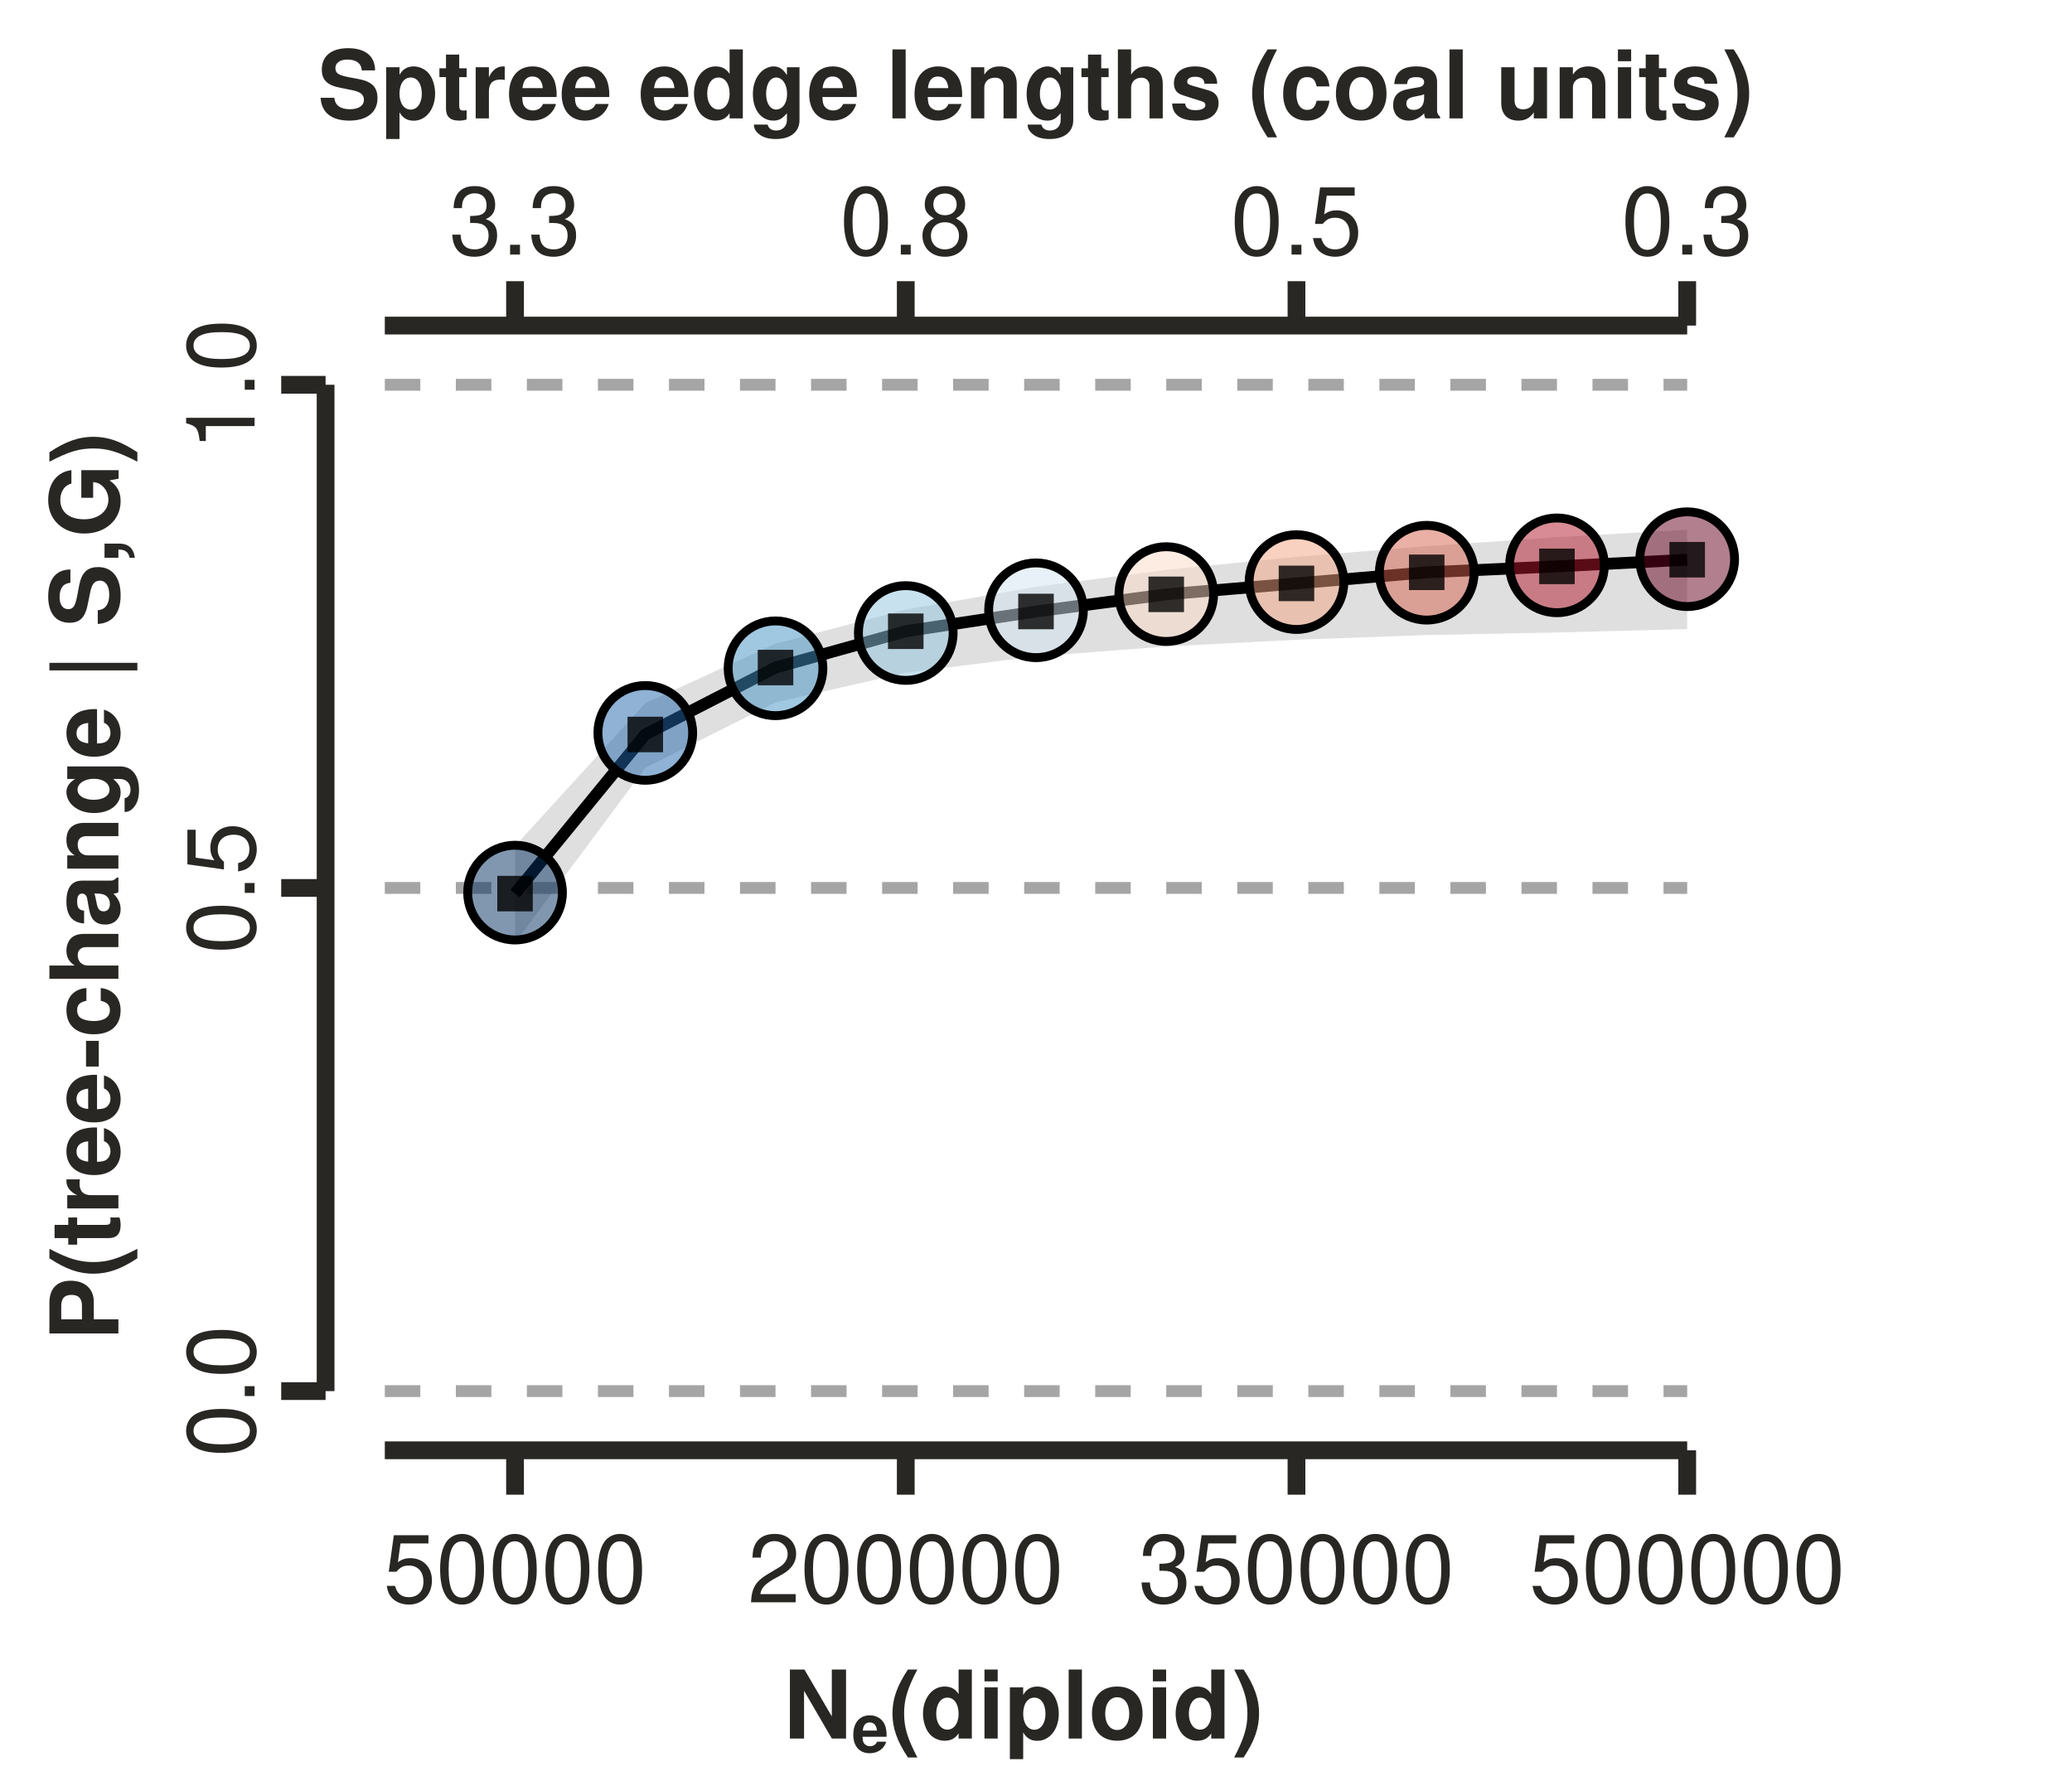
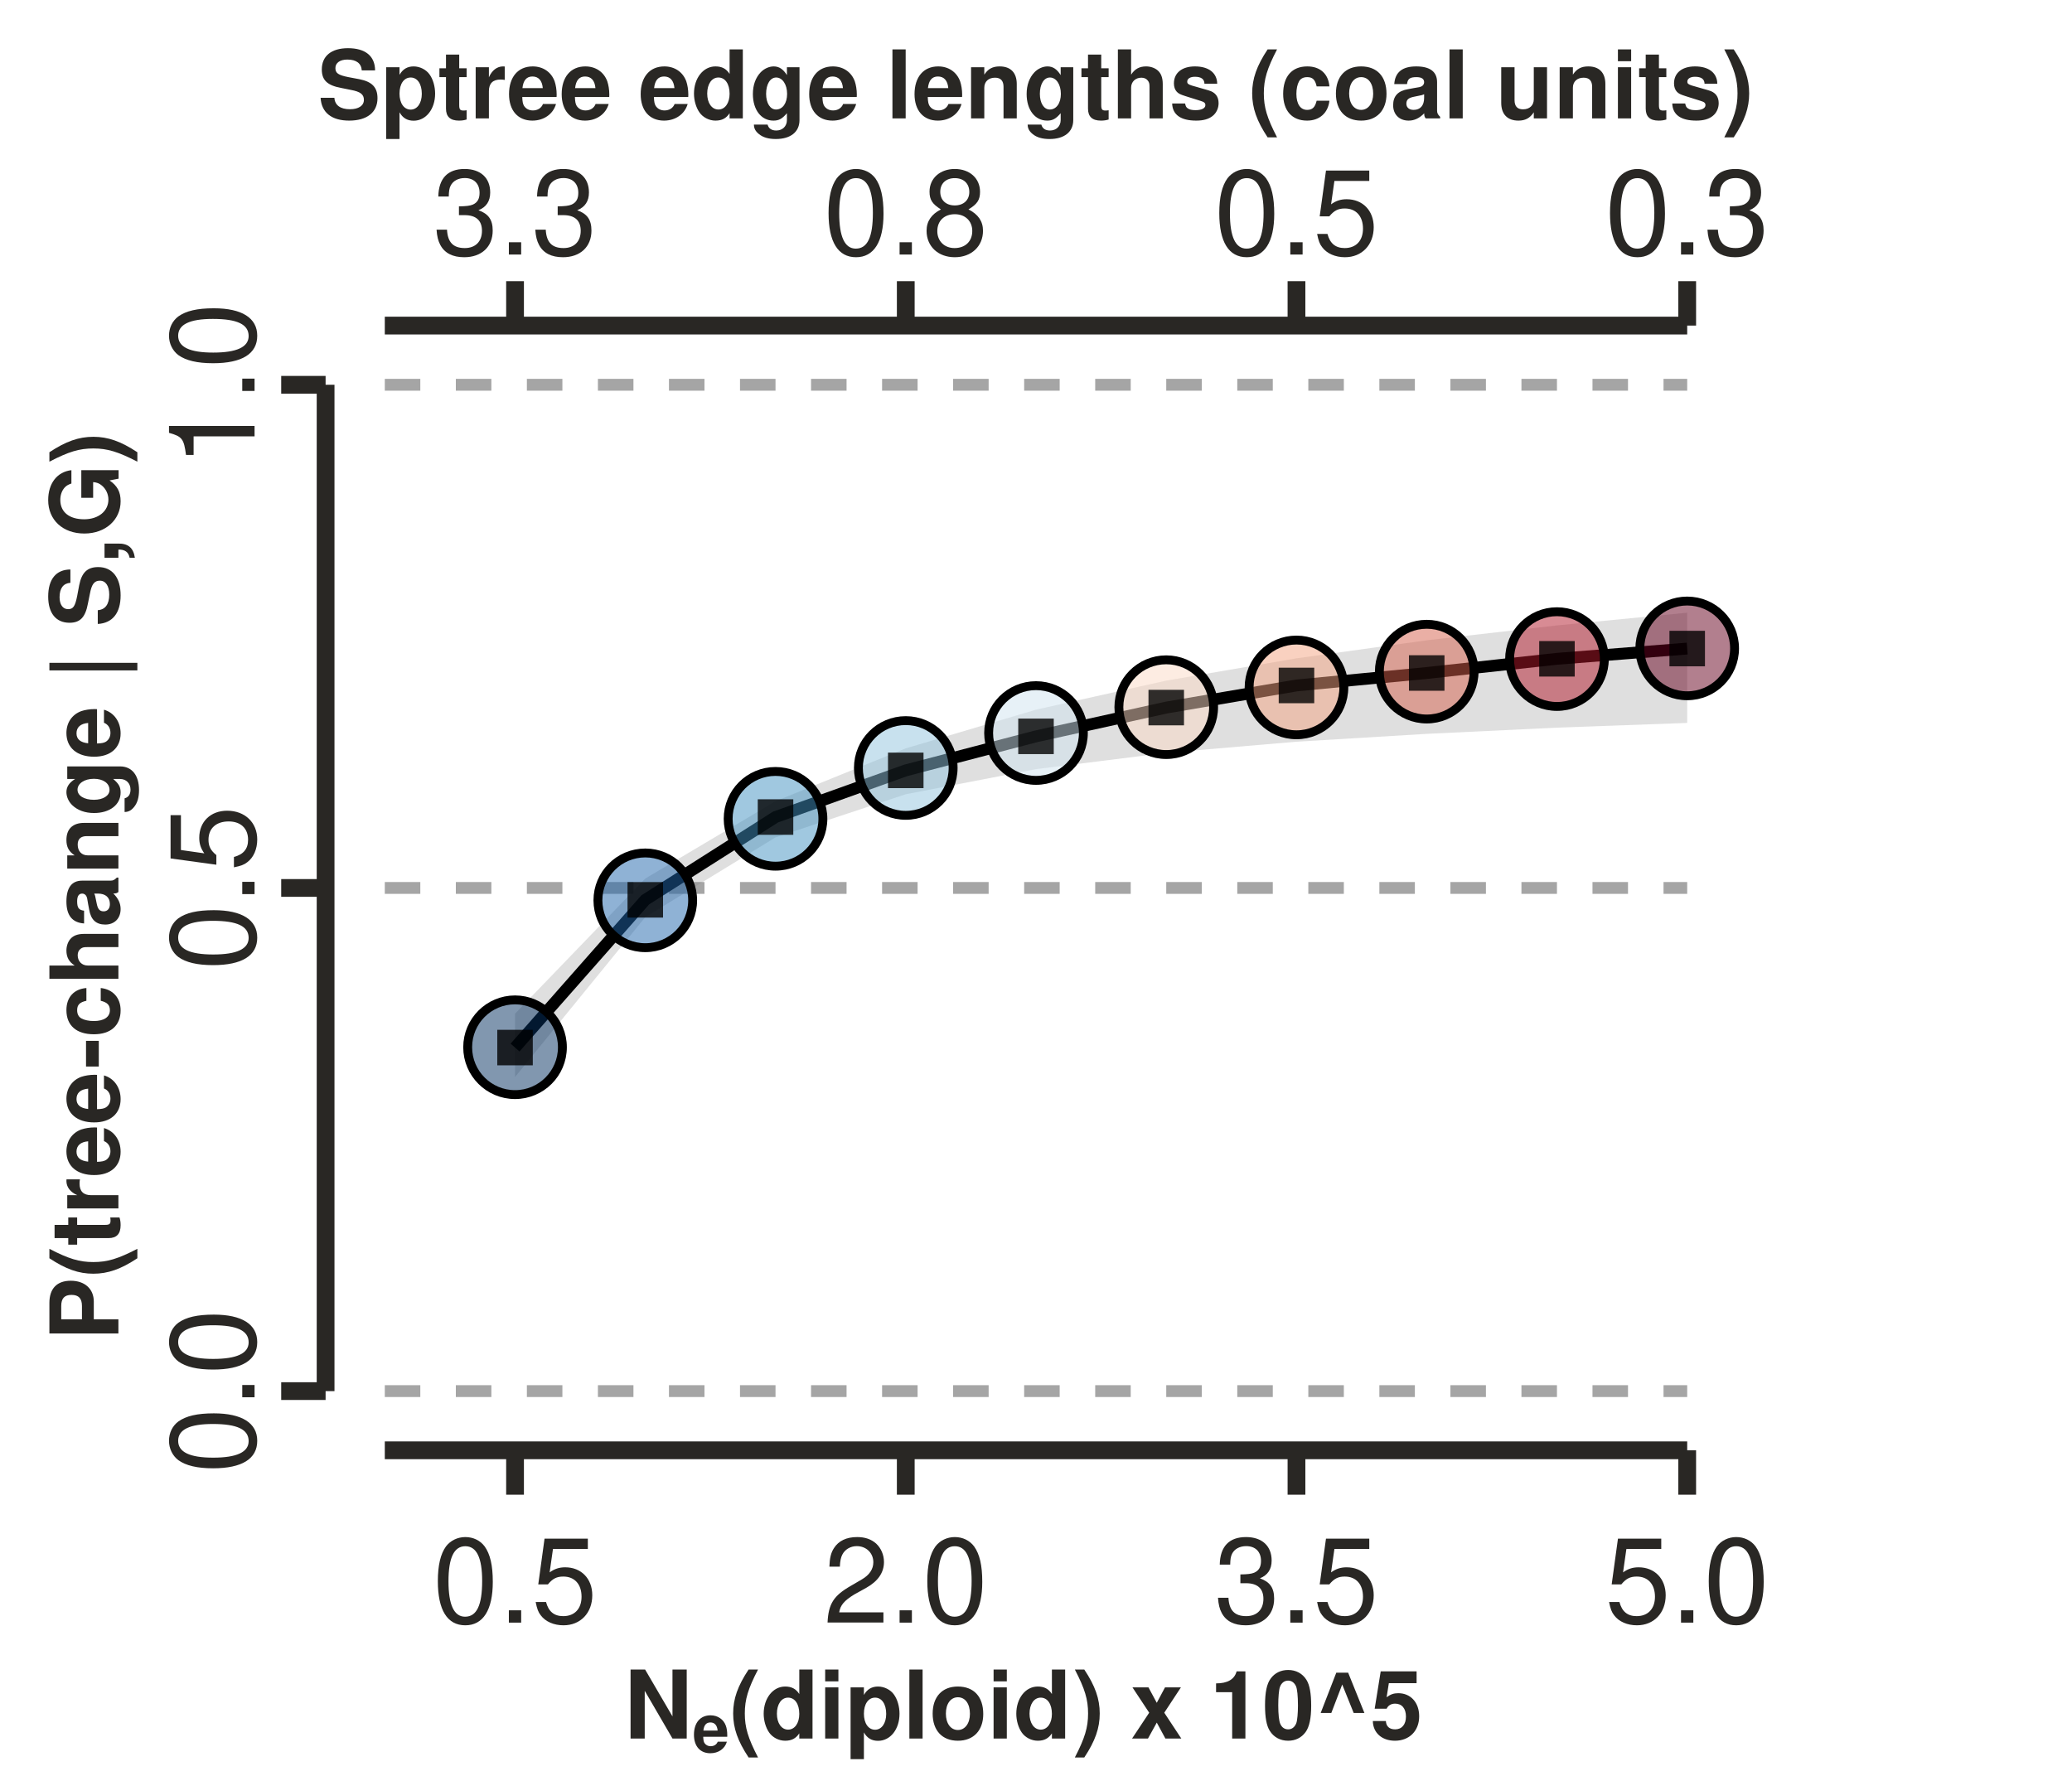
- <svg xmlns="http://www.w3.org/2000/svg" class="toyplot-canvas-Canvas" width="350.0px" height="300.0px" viewBox="0 0 350.0 300.0" preserveAspectRatio="xMidYMid meet" style="background-color:transparent;border-color:#292724;border-style:none;border-width:1.0;fill:rgb(16.1%,15.3%,14.1%);fill-opacity:1.0;font-family:Helvetica;font-size:12px;opacity:1.0;stroke:rgb(16.1%,15.3%,14.1%);stroke-opacity:1.0;stroke-width:1.0" id="t3a43408040c645f3989a8b4f9bd547ab">
-   <g class="toyplot-coordinates-Cartesian" id="td75f08bcf00b4e90a660caf0b389a612">
-     <clipPath id="t5655c7eee2534da3ba9169d2d083db24">
+ <svg xmlns="http://www.w3.org/2000/svg" class="toyplot-canvas-Canvas" width="350.0px" height="300.0px" viewBox="0 0 350.0 300.0" preserveAspectRatio="xMidYMid meet" style="background-color:transparent;border-color:#292724;border-style:none;border-width:1.0;fill:rgb(16.1%,15.3%,14.1%);fill-opacity:1.0;font-family:Helvetica;font-size:12px;opacity:1.0;stroke:rgb(16.1%,15.3%,14.1%);stroke-opacity:1.0;stroke-width:1.0" id="t62ef7d2d498e492b8f03d73315f66eb0">
+   <g class="toyplot-coordinates-Cartesian" id="t0b24825a498048ea9626d9b56e15447d">
+     <clipPath id="tc2b8ddef9db94962b3b94dc94de95f99">
      <rect x="55.0" y="55.0" width="240.0" height="190.0" />
    </clipPath>
-     <g clip-path="url(#t5655c7eee2534da3ba9169d2d083db24)">
-       <g class="toyplot-mark-AxisLines" style="stroke:rgb(50.2%,50.2%,50.2%);stroke-dasharray:6,6;stroke-opacity:0.7;stroke-width:2" id="t22fd70aaa55645a9a4df7055dea2b487">
+     <g clip-path="url(#tc2b8ddef9db94962b3b94dc94de95f99)">
+       <g class="toyplot-mark-AxisLines" style="stroke:rgb(50.2%,50.2%,50.2%);stroke-dasharray:6,6;stroke-opacity:0.7;stroke-width:2" id="tc2b2d04687b54193ab0fe777c6efcecd">
        <g class="toyplot-Series">
          <line class="toyplot-Datum" y1="235.0" y2="235.0" x1="65.0" x2="285.0" style="opacity:1.0;stroke:rgb(50.2%,50.2%,50.2%);stroke-dasharray:6,6;stroke-opacity:0.7;stroke-width:2" />
          <line class="toyplot-Datum" y1="150.0" y2="150.0" x1="65.0" x2="285.0" style="opacity:1.0;stroke:rgb(50.2%,50.2%,50.2%);stroke-dasharray:6,6;stroke-opacity:0.7;stroke-width:2" />
          <line class="toyplot-Datum" y1="65.0" y2="65.0" x1="65.0" x2="285.0" style="opacity:1.0;stroke:rgb(50.2%,50.2%,50.2%);stroke-dasharray:6,6;stroke-opacity:0.7;stroke-width:2" />
        </g>
      </g>
-       <g class="toyplot-mark-FillBoundaries" style="stroke:none" id="tbb6b1e58e2394c70b8499a6ed9fe331b">
-         <polygon points="87.0,159.27 109.0,129.705 131.0,118.669 153.0,113.645 175.0,110.876 197.0,109.212 219.0,108.073 241.0,107.276 263.0,106.847 285.0,106.271 285.0,89.483 263.0,90.74 241.0,92.265 219.0,94.063 197.0,96.265 175.0,99.129 153.0,102.976 131.0,108.727 109.0,118.795 87.0,142.919" style="fill:rgb(50.2%,50.2%,50.2%);fill-opacity:1.0;opacity:0.25;stroke:none" />
+       <g class="toyplot-mark-FillBoundaries" style="stroke:none" id="t7458e96ed4b4473a94301eb4042fd722">
+         <polygon points="87.0,181.94 109.0,154.935 131.0,141.461 153.0,134.175 175.0,129.935 197.0,127.176 219.0,125.297 241.0,123.971 263.0,122.921 285.0,122.125 285.0,103.505 263.0,105.647 241.0,108.163 219.0,111.211 197.0,114.973 175.0,119.883 153.0,126.416 131.0,135.349 109.0,148.407 87.0,171.233" style="fill:rgb(50.2%,50.2%,50.2%);fill-opacity:1.0;opacity:0.25;stroke:none" />
      </g>
-       <g class="toyplot-mark-Plot" style="fill:none" id="t41067492f878441a89543de3950d8e43">
+       <g class="toyplot-mark-Plot" style="fill:none" id="tbd7106effdbd492ea938d479e99769f0">
        <g class="toyplot-Series">
-           <path d="M 87.0 150.957 L 109.0 124.077 L 131.0 112.77 L 153.0 106.636 L 175.0 103.299 L 197.0 100.403 L 219.0 98.555 L 241.0 96.681 L 263.0 95.677 L 285.0 94.553" style="stroke:rgb(0%,0%,0%);stroke-opacity:1.0;stroke-width:2.0" />
+           <path d="M 87.0 176.965 L 109.0 152.009 L 131.0 138.024 L 153.0 130.139 L 175.0 124.393 L 197.0 119.533 L 219.0 115.794 L 241.0 113.69 L 263.0 111.293 L 285.0 109.562" style="stroke:rgb(0%,0%,0%);stroke-opacity:1.0;stroke-width:2.0" />
        </g>
      </g>
-       <g class="toyplot-mark-Point" id="td4742f759b7c480db3a2ae5b91047411">
+       <g class="toyplot-mark-Point" id="t9b27c3b6699f4a1b9ac9cc0c36720d0a">
        <g class="toyplot-Series">
-           <g style="fill:rgb(2%,18.8%,38%);fill-opacity:0.5;opacity:1.0;stroke:rgb(0%,0%,0%);stroke-opacity:1.0;stroke-width:1.5" class="toyplot-Datum" transform="translate(87.0, 150.7859)">
+           <g style="fill:rgb(2%,18.8%,38%);fill-opacity:0.5;opacity:1.0;stroke:rgb(0%,0%,0%);stroke-opacity:1.0;stroke-width:1.5" class="toyplot-Datum" transform="translate(87.0, 176.9103)">
            <circle r="8.0" />
          </g>
-           <g style="fill:rgb(12.9%,40%,67.5%);fill-opacity:0.5;opacity:1.0;stroke:rgb(0%,0%,0%);stroke-opacity:1.0;stroke-width:1.5" class="toyplot-Datum" transform="translate(109.0, 123.8085)">
+           <g style="fill:rgb(12.9%,40%,67.5%);fill-opacity:0.5;opacity:1.0;stroke:rgb(0%,0%,0%);stroke-opacity:1.0;stroke-width:1.5" class="toyplot-Datum" transform="translate(109.0, 152.0919)">
            <circle r="8.0" />
          </g>
-           <g style="fill:rgb(26.3%,57.6%,76.5%);fill-opacity:0.5;opacity:1.0;stroke:rgb(0%,0%,0%);stroke-opacity:1.0;stroke-width:1.5" class="toyplot-Datum" transform="translate(131.0, 112.8942)">
+           <g style="fill:rgb(26.3%,57.6%,76.5%);fill-opacity:0.5;opacity:1.0;stroke:rgb(0%,0%,0%);stroke-opacity:1.0;stroke-width:1.5" class="toyplot-Datum" transform="translate(131.0, 138.3213)">
            <circle r="8.0" />
          </g>
-           <g style="fill:rgb(57.3%,77.3%,87.1%);fill-opacity:0.5;opacity:1.0;stroke:rgb(0%,0%,0%);stroke-opacity:1.0;stroke-width:1.5" class="toyplot-Datum" transform="translate(153.0, 106.9325)">
+           <g style="fill:rgb(57.3%,77.3%,87.1%);fill-opacity:0.5;opacity:1.0;stroke:rgb(0%,0%,0%);stroke-opacity:1.0;stroke-width:1.5" class="toyplot-Datum" transform="translate(153.0, 129.7338)">
            <circle r="8.0" />
          </g>
-           <g style="fill:rgb(82%,89.8%,94.1%);fill-opacity:0.5;opacity:1.0;stroke:rgb(0%,0%,0%);stroke-opacity:1.0;stroke-width:1.5" class="toyplot-Datum" transform="translate(175.0, 103.0927)">
+           <g style="fill:rgb(82%,89.8%,94.1%);fill-opacity:0.5;opacity:1.0;stroke:rgb(0%,0%,0%);stroke-opacity:1.0;stroke-width:1.5" class="toyplot-Datum" transform="translate(175.0, 123.8278)">
            <circle r="8.0" />
          </g>
-           <g style="fill:rgb(99.2%,85.9%,78%);fill-opacity:0.5;opacity:1.0;stroke:rgb(0%,0%,0%);stroke-opacity:1.0;stroke-width:1.5" class="toyplot-Datum" transform="translate(197.0, 100.3577)">
+           <g style="fill:rgb(99.2%,85.9%,78%);fill-opacity:0.5;opacity:1.0;stroke:rgb(0%,0%,0%);stroke-opacity:1.0;stroke-width:1.5" class="toyplot-Datum" transform="translate(197.0, 119.4627)">
            <circle r="8.0" />
          </g>
-           <g style="fill:rgb(95.7%,64.7%,51%);fill-opacity:0.5;opacity:1.0;stroke:rgb(0%,0%,0%);stroke-opacity:1.0;stroke-width:1.5" class="toyplot-Datum" transform="translate(219.0, 98.33029)">
+           <g style="fill:rgb(95.7%,64.7%,51%);fill-opacity:0.5;opacity:1.0;stroke:rgb(0%,0%,0%);stroke-opacity:1.0;stroke-width:1.5" class="toyplot-Datum" transform="translate(219.0, 116.1258)">
            <circle r="8.0" />
          </g>
-           <g style="fill:rgb(83.9%,37.6%,30.2%);fill-opacity:0.5;opacity:1.0;stroke:rgb(0%,0%,0%);stroke-opacity:1.0;stroke-width:1.5" class="toyplot-Datum" transform="translate(241.0, 96.7473)">
+           <g style="fill:rgb(83.9%,37.6%,30.2%);fill-opacity:0.5;opacity:1.0;stroke:rgb(0%,0%,0%);stroke-opacity:1.0;stroke-width:1.5" class="toyplot-Datum" transform="translate(241.0, 113.4606)">
            <circle r="8.0" />
          </g>
-           <g style="fill:rgb(69.8%,9.4%,16.9%);fill-opacity:0.5;opacity:1.0;stroke:rgb(0%,0%,0%);stroke-opacity:1.0;stroke-width:1.5" class="toyplot-Datum" transform="translate(263.0, 95.50153)">
+           <g style="fill:rgb(69.8%,9.4%,16.9%);fill-opacity:0.5;opacity:1.0;stroke:rgb(0%,0%,0%);stroke-opacity:1.0;stroke-width:1.5" class="toyplot-Datum" transform="translate(263.0, 111.3399)">
            <circle r="8.0" />
          </g>
-           <g style="fill:rgb(40.4%,0%,12.2%);fill-opacity:0.5;opacity:1.0;stroke:rgb(0%,0%,0%);stroke-opacity:1.0;stroke-width:1.5" class="toyplot-Datum" transform="translate(285.0, 94.46446)">
+           <g style="fill:rgb(40.4%,0%,12.2%);fill-opacity:0.5;opacity:1.0;stroke:rgb(0%,0%,0%);stroke-opacity:1.0;stroke-width:1.5" class="toyplot-Datum" transform="translate(285.0, 109.534)">
            <circle r="8.0" />
          </g>
        </g>
      </g>
-       <g class="toyplot-mark-Point" id="tc234bdbf068045ed886b01ca84d5fcc3">
+       <g class="toyplot-mark-Point" id="t0ab4ec29ef804f6aa465ab2859a6c55b">
        <g class="toyplot-Series">
-           <g style="fill:rgb(0%,0%,0%);fill-opacity:1.0;opacity:0.8;stroke:none" class="toyplot-Datum" transform="translate(87.0, 150.9571)">
+           <g style="fill:rgb(0%,0%,0%);fill-opacity:1.0;opacity:0.8;stroke:none" class="toyplot-Datum" transform="translate(87.0, 176.9654)">
            <rect x="-3.0" y="-3.0" width="6.0" height="6.0" />
          </g>
-           <g style="fill:rgb(0%,0%,0%);fill-opacity:1.0;opacity:0.8;stroke:none" class="toyplot-Datum" transform="translate(109.0, 124.0767)">
+           <g style="fill:rgb(0%,0%,0%);fill-opacity:1.0;opacity:0.8;stroke:none" class="toyplot-Datum" transform="translate(109.0, 152.0094)">
            <rect x="-3.0" y="-3.0" width="6.0" height="6.0" />
          </g>
-           <g style="fill:rgb(0%,0%,0%);fill-opacity:1.0;opacity:0.8;stroke:none" class="toyplot-Datum" transform="translate(131.0, 112.77)">
+           <g style="fill:rgb(0%,0%,0%);fill-opacity:1.0;opacity:0.8;stroke:none" class="toyplot-Datum" transform="translate(131.0, 138.0235)">
            <rect x="-3.0" y="-3.0" width="6.0" height="6.0" />
          </g>
-           <g style="fill:rgb(0%,0%,0%);fill-opacity:1.0;opacity:0.8;stroke:none" class="toyplot-Datum" transform="translate(153.0, 106.6364)">
+           <g style="fill:rgb(0%,0%,0%);fill-opacity:1.0;opacity:0.8;stroke:none" class="toyplot-Datum" transform="translate(153.0, 130.1389)">
            <rect x="-3.0" y="-3.0" width="6.0" height="6.0" />
          </g>
-           <g style="fill:rgb(0%,0%,0%);fill-opacity:1.0;opacity:0.8;stroke:none" class="toyplot-Datum" transform="translate(175.0, 103.2993)">
+           <g style="fill:rgb(0%,0%,0%);fill-opacity:1.0;opacity:0.8;stroke:none" class="toyplot-Datum" transform="translate(175.0, 124.3929)">
            <rect x="-3.0" y="-3.0" width="6.0" height="6.0" />
          </g>
-           <g style="fill:rgb(0%,0%,0%);fill-opacity:1.0;opacity:0.8;stroke:none" class="toyplot-Datum" transform="translate(197.0, 100.4025)">
+           <g style="fill:rgb(0%,0%,0%);fill-opacity:1.0;opacity:0.8;stroke:none" class="toyplot-Datum" transform="translate(197.0, 119.5326)">
            <rect x="-3.0" y="-3.0" width="6.0" height="6.0" />
          </g>
-           <g style="fill:rgb(0%,0%,0%);fill-opacity:1.0;opacity:0.8;stroke:none" class="toyplot-Datum" transform="translate(219.0, 98.5546)">
+           <g style="fill:rgb(0%,0%,0%);fill-opacity:1.0;opacity:0.8;stroke:none" class="toyplot-Datum" transform="translate(219.0, 115.7943)">
            <rect x="-3.0" y="-3.0" width="6.0" height="6.0" />
          </g>
-           <g style="fill:rgb(0%,0%,0%);fill-opacity:1.0;opacity:0.8;stroke:none" class="toyplot-Datum" transform="translate(241.0, 96.6812)">
+           <g style="fill:rgb(0%,0%,0%);fill-opacity:1.0;opacity:0.8;stroke:none" class="toyplot-Datum" transform="translate(241.0, 113.6897)">
            <rect x="-3.0" y="-3.0" width="6.0" height="6.0" />
          </g>
-           <g style="fill:rgb(0%,0%,0%);fill-opacity:1.0;opacity:0.8;stroke:none" class="toyplot-Datum" transform="translate(263.0, 95.6765)">
+           <g style="fill:rgb(0%,0%,0%);fill-opacity:1.0;opacity:0.8;stroke:none" class="toyplot-Datum" transform="translate(263.0, 111.2927)">
            <rect x="-3.0" y="-3.0" width="6.0" height="6.0" />
          </g>
-           <g style="fill:rgb(0%,0%,0%);fill-opacity:1.0;opacity:0.8;stroke:none" class="toyplot-Datum" transform="translate(285.0, 94.5528)">
+           <g style="fill:rgb(0%,0%,0%);fill-opacity:1.0;opacity:0.8;stroke:none" class="toyplot-Datum" transform="translate(285.0, 109.5621)">
            <rect x="-3.0" y="-3.0" width="6.0" height="6.0" />
          </g>
        </g>
      </g>
    </g>
-     <g class="toyplot-coordinates-Axis" id="t363353b8bfdc42099d13a72e52fc9094" transform="translate(65.0,235.0)translate(0,10.0)">
+     <g class="toyplot-coordinates-Axis" id="t8c693314449f4c328edda290f01f98e6" transform="translate(65.0,235.0)translate(0,10.0)">
      <line x1="0" y1="0" x2="220.0" y2="0" style="stroke-width:3" />
      <g>
        <line x1="22.0" y1="7.5" x2="22.0" y2="0" style="stroke-width:3" />
        <line x1="88.0" y1="7.5" x2="88.0" y2="0" style="stroke-width:3" />
        <line x1="154.0" y1="7.5" x2="154.0" y2="0" style="stroke-width:3" />
        <line x1="220.0" y1="7.5" x2="220.0" y2="0" style="stroke-width:3" />
      </g>
      <g>
        <g transform="translate(22.0,12.0)">
-           <text x="-22.24" y="13.688" style="fill:rgb(16.1%,15.3%,14.1%);fill-opacity:1.0;font-family:helvetica;font-size:16.0px;font-weight:normal;stroke:none;vertical-align:baseline;white-space:pre">50000</text>
+           <text x="-13.9" y="17.11" style="fill:rgb(16.1%,15.3%,14.1%);fill-opacity:1.0;font-family:helvetica;font-size:20.0px;font-weight:normal;stroke:none;vertical-align:baseline;white-space:pre">0.5</text>
        </g>
        <g transform="translate(88.0,12.0)">
-           <text x="-26.688" y="13.688" style="fill:rgb(16.1%,15.3%,14.1%);fill-opacity:1.0;font-family:helvetica;font-size:16.0px;font-weight:normal;stroke:none;vertical-align:baseline;white-space:pre">200000</text>
+           <text x="-13.9" y="17.11" style="fill:rgb(16.1%,15.3%,14.1%);fill-opacity:1.0;font-family:helvetica;font-size:20.0px;font-weight:normal;stroke:none;vertical-align:baseline;white-space:pre">2.0</text>
        </g>
        <g transform="translate(154.0,12.0)">
-           <text x="-26.688" y="13.688" style="fill:rgb(16.1%,15.3%,14.1%);fill-opacity:1.0;font-family:helvetica;font-size:16.0px;font-weight:normal;stroke:none;vertical-align:baseline;white-space:pre">350000</text>
+           <text x="-13.9" y="17.11" style="fill:rgb(16.1%,15.3%,14.1%);fill-opacity:1.0;font-family:helvetica;font-size:20.0px;font-weight:normal;stroke:none;vertical-align:baseline;white-space:pre">3.5</text>
        </g>
        <g transform="translate(220.0,12.0)">
-           <text x="-26.688" y="13.688" style="fill:rgb(16.1%,15.3%,14.1%);fill-opacity:1.0;font-family:helvetica;font-size:16.0px;font-weight:normal;stroke:none;vertical-align:baseline;white-space:pre">500000</text>
+           <text x="-13.9" y="17.11" style="fill:rgb(16.1%,15.3%,14.1%);fill-opacity:1.0;font-family:helvetica;font-size:20.0px;font-weight:normal;stroke:none;vertical-align:baseline;white-space:pre">5.0</text>
        </g>
      </g>
      <g transform="translate(110.0,35.0)">
-         <text x="-42.666" y="13.688" style="fill:rgb(16.1%,15.3%,14.1%);fill-opacity:1.0;font-family:helvetica;font-size:16.0px;font-weight:bold;stroke:none;vertical-align:baseline;white-space:pre">N</text>
-         <text x="-31.114" y="15.928" style="fill:rgb(16.1%,15.3%,14.1%);fill-opacity:1.0;font-family:helvetica;font-size:11.2px;font-weight:bold;stroke:none;vertical-align:baseline;white-space:pre">e</text>
-         <text x="-24.886" y="13.688" style="fill:rgb(16.1%,15.3%,14.1%);fill-opacity:1.0;font-family:helvetica;font-size:16.0px;font-weight:bold;stroke:none;vertical-align:baseline;white-space:pre"> (diploid)</text>
+         <text x="-69.578" y="13.688" style="fill:rgb(16.1%,15.3%,14.1%);fill-opacity:1.0;font-family:helvetica;font-size:16.0px;font-weight:bold;stroke:none;vertical-align:baseline;white-space:pre">N</text>
+         <text x="-58.026" y="15.928" style="fill:rgb(16.1%,15.3%,14.1%);fill-opacity:1.0;font-family:helvetica;font-size:11.2px;font-weight:bold;stroke:none;vertical-align:baseline;white-space:pre">e</text>
+         <text x="-51.798" y="13.688" style="fill:rgb(16.1%,15.3%,14.1%);fill-opacity:1.0;font-family:helvetica;font-size:16.0px;font-weight:bold;stroke:none;vertical-align:baseline;white-space:pre"> (diploid) x 10^5</text>
      </g>
      <g class="toyplot-coordinates-Axis-coordinates" style="visibility:hidden" transform="">
        <line x1="0" x2="0" y1="-6.0" y2="9.0" style="stroke:rgb(43.9%,50.2%,56.5%);stroke-opacity:1.0;stroke-width:1.0" />
        <text x="0" y="-12.0" style="alignment-baseline:alphabetic;fill:rgb(43.9%,50.2%,56.5%);fill-opacity:1.0;font-size:10px;font-weight:normal;stroke:none;text-anchor:middle" />
      </g>
    </g>
-     <g class="toyplot-coordinates-Axis" id="tc6c216cae4254db4b96f62536799332c" transform="translate(65.0,235.0)rotate(-90.0)translate(0,-10.0)">
+     <g class="toyplot-coordinates-Axis" id="t1a1a57fc7dde452f9cf8aec50d998387" transform="translate(65.0,235.0)rotate(-90.0)translate(0,-10.0)">
      <line x1="0" y1="0" x2="170.0" y2="0" style="stroke-width:3" />
      <g>
        <line x1="0.0" y1="-7.5" x2="0.0" y2="0" style="stroke-width:3" />
        <line x1="85" y1="-7.5" x2="85" y2="0" style="stroke-width:3" />
        <line x1="170" y1="-7.5" x2="170" y2="0" style="stroke-width:3" />
      </g>
      <g>
        <g transform="translate(0.0,-12.0)">
-           <text x="-11.12" y="0.0" style="fill:rgb(16.1%,15.3%,14.1%);fill-opacity:1.0;font-family:helvetica;font-size:16.0px;font-weight:normal;stroke:none;vertical-align:baseline;white-space:pre">0.0</text>
+           <text x="-13.9" y="-8.881784197001252e-16" style="fill:rgb(16.1%,15.3%,14.1%);fill-opacity:1.0;font-family:helvetica;font-size:20.0px;font-weight:normal;stroke:none;vertical-align:baseline;white-space:pre">0.0</text>
        </g>
        <g transform="translate(85,-12.0)">
-           <text x="-11.12" y="0.0" style="fill:rgb(16.1%,15.3%,14.1%);fill-opacity:1.0;font-family:helvetica;font-size:16.0px;font-weight:normal;stroke:none;vertical-align:baseline;white-space:pre">0.5</text>
+           <text x="-13.9" y="-8.881784197001252e-16" style="fill:rgb(16.1%,15.3%,14.1%);fill-opacity:1.0;font-family:helvetica;font-size:20.0px;font-weight:normal;stroke:none;vertical-align:baseline;white-space:pre">0.5</text>
        </g>
        <g transform="translate(170,-12.0)">
-           <text x="-11.12" y="0.0" style="fill:rgb(16.1%,15.3%,14.1%);fill-opacity:1.0;font-family:helvetica;font-size:16.0px;font-weight:normal;stroke:none;vertical-align:baseline;white-space:pre">1.0</text>
+           <text x="-13.9" y="-8.881784197001252e-16" style="fill:rgb(16.1%,15.3%,14.1%);fill-opacity:1.0;font-family:helvetica;font-size:20.0px;font-weight:normal;stroke:none;vertical-align:baseline;white-space:pre">1.0</text>
        </g>
      </g>
      <g transform="translate(85.0,-35.0)">
        <text x="-76.48" y="0.0" style="fill:rgb(16.1%,15.3%,14.1%);fill-opacity:1.0;font-family:helvetica;font-size:16.0px;font-weight:bold;stroke:none;vertical-align:baseline;white-space:pre">P(tree-change | S,G)</text>
      </g>
      <g class="toyplot-coordinates-Axis-coordinates" style="visibility:hidden" transform="">
        <line x1="0" x2="0" y1="6.0" y2="-9.0" style="stroke:rgb(43.9%,50.2%,56.5%);stroke-opacity:1.0;stroke-width:1.0" />
        <text x="0" y="12.0" style="alignment-baseline:hanging;fill:rgb(43.9%,50.2%,56.5%);fill-opacity:1.0;font-size:10px;font-weight:normal;stroke:none;text-anchor:middle" />
      </g>
    </g>
  </g>
-   <g class="toyplot-coordinates-Cartesian" id="te7d85a7273cc4206a3ce700c99644140">
-     <clipPath id="tc852565b485e47d5a91a3a8d33da776e">
+   <g class="toyplot-coordinates-Cartesian" id="tca4b8f9fc0044ef8a762d4e14058890c">
+     <clipPath id="tefeaadc35ef3435782158eb0e01ee321">
      <rect x="55.0" y="55.0" width="240.0" height="190.0" />
    </clipPath>
-     <g clip-path="url(#tc852565b485e47d5a91a3a8d33da776e)" />
-     <g class="toyplot-coordinates-Axis" id="t3ad587b7ccc2404db68b3ce174951645" transform="translate(65.0,65.0)translate(0,-10.0)">
+     <g clip-path="url(#tefeaadc35ef3435782158eb0e01ee321)" />
+     <g class="toyplot-coordinates-Axis" id="tcd4f337ffa2e4a539acf69c38cb0db06" transform="translate(65.0,65.0)translate(0,-10.0)">
      <line x1="0" y1="0" x2="220.0" y2="0" style="stroke-width:3" />
      <g>
        <line x1="22" y1="-7.5" x2="22" y2="0" style="stroke-width:3" />
        <line x1="88" y1="-7.5" x2="88" y2="0" style="stroke-width:3" />
        <line x1="154" y1="-7.5" x2="154" y2="0" style="stroke-width:3" />
        <line x1="220.0" y1="-7.5" x2="220.0" y2="0" style="stroke-width:3" />
      </g>
      <g>
        <g transform="translate(22.0002,-12.0)">
-           <text x="-11.12" y="0.0" style="fill:rgb(16.1%,15.3%,14.1%);fill-opacity:1.0;font-family:helvetica;font-size:16.0px;font-weight:normal;stroke:none;vertical-align:baseline;white-space:pre">3.3</text>
+           <text x="-13.9" y="-8.881784197001252e-16" style="fill:rgb(16.1%,15.3%,14.1%);fill-opacity:1.0;font-family:helvetica;font-size:20.0px;font-weight:normal;stroke:none;vertical-align:baseline;white-space:pre">3.3</text>
        </g>
        <g transform="translate(88.00013,-12.0)">
-           <text x="-11.12" y="0.0" style="fill:rgb(16.1%,15.3%,14.1%);fill-opacity:1.0;font-family:helvetica;font-size:16.0px;font-weight:normal;stroke:none;vertical-align:baseline;white-space:pre">0.8</text>
+           <text x="-13.9" y="-8.881784197001252e-16" style="fill:rgb(16.1%,15.3%,14.1%);fill-opacity:1.0;font-family:helvetica;font-size:20.0px;font-weight:normal;stroke:none;vertical-align:baseline;white-space:pre">0.8</text>
        </g>
        <g transform="translate(154.0001,-12.0)">
-           <text x="-11.12" y="0.0" style="fill:rgb(16.1%,15.3%,14.1%);fill-opacity:1.0;font-family:helvetica;font-size:16.0px;font-weight:normal;stroke:none;vertical-align:baseline;white-space:pre">0.5</text>
+           <text x="-13.9" y="-8.881784197001252e-16" style="fill:rgb(16.1%,15.3%,14.1%);fill-opacity:1.0;font-family:helvetica;font-size:20.0px;font-weight:normal;stroke:none;vertical-align:baseline;white-space:pre">0.5</text>
        </g>
        <g transform="translate(220.0,-12.0)">
-           <text x="-11.12" y="0.0" style="fill:rgb(16.1%,15.3%,14.1%);fill-opacity:1.0;font-family:helvetica;font-size:16.0px;font-weight:normal;stroke:none;vertical-align:baseline;white-space:pre">0.3</text>
+           <text x="-13.9" y="-8.881784197001252e-16" style="fill:rgb(16.1%,15.3%,14.1%);fill-opacity:1.0;font-family:helvetica;font-size:20.0px;font-weight:normal;stroke:none;vertical-align:baseline;white-space:pre">0.3</text>
        </g>
      </g>
      <g transform="translate(110.0,-35.0)">
        <text x="-121.36" y="0.0" style="fill:rgb(16.1%,15.3%,14.1%);fill-opacity:1.0;font-family:helvetica;font-size:16.0px;font-weight:bold;stroke:none;vertical-align:baseline;white-space:pre">Sptree edge lengths (coal units)</text>
      </g>
      <g class="toyplot-coordinates-Axis-coordinates" style="visibility:hidden" transform="">
        <line x1="0" x2="0" y1="6.0" y2="-9.0" style="stroke:rgb(43.9%,50.2%,56.5%);stroke-opacity:1.0;stroke-width:1.0" />
        <text x="0" y="12.0" style="alignment-baseline:hanging;fill:rgb(43.9%,50.2%,56.5%);fill-opacity:1.0;font-size:10px;font-weight:normal;stroke:none;text-anchor:middle" />
      </g>
    </g>
  </g>
</svg>
